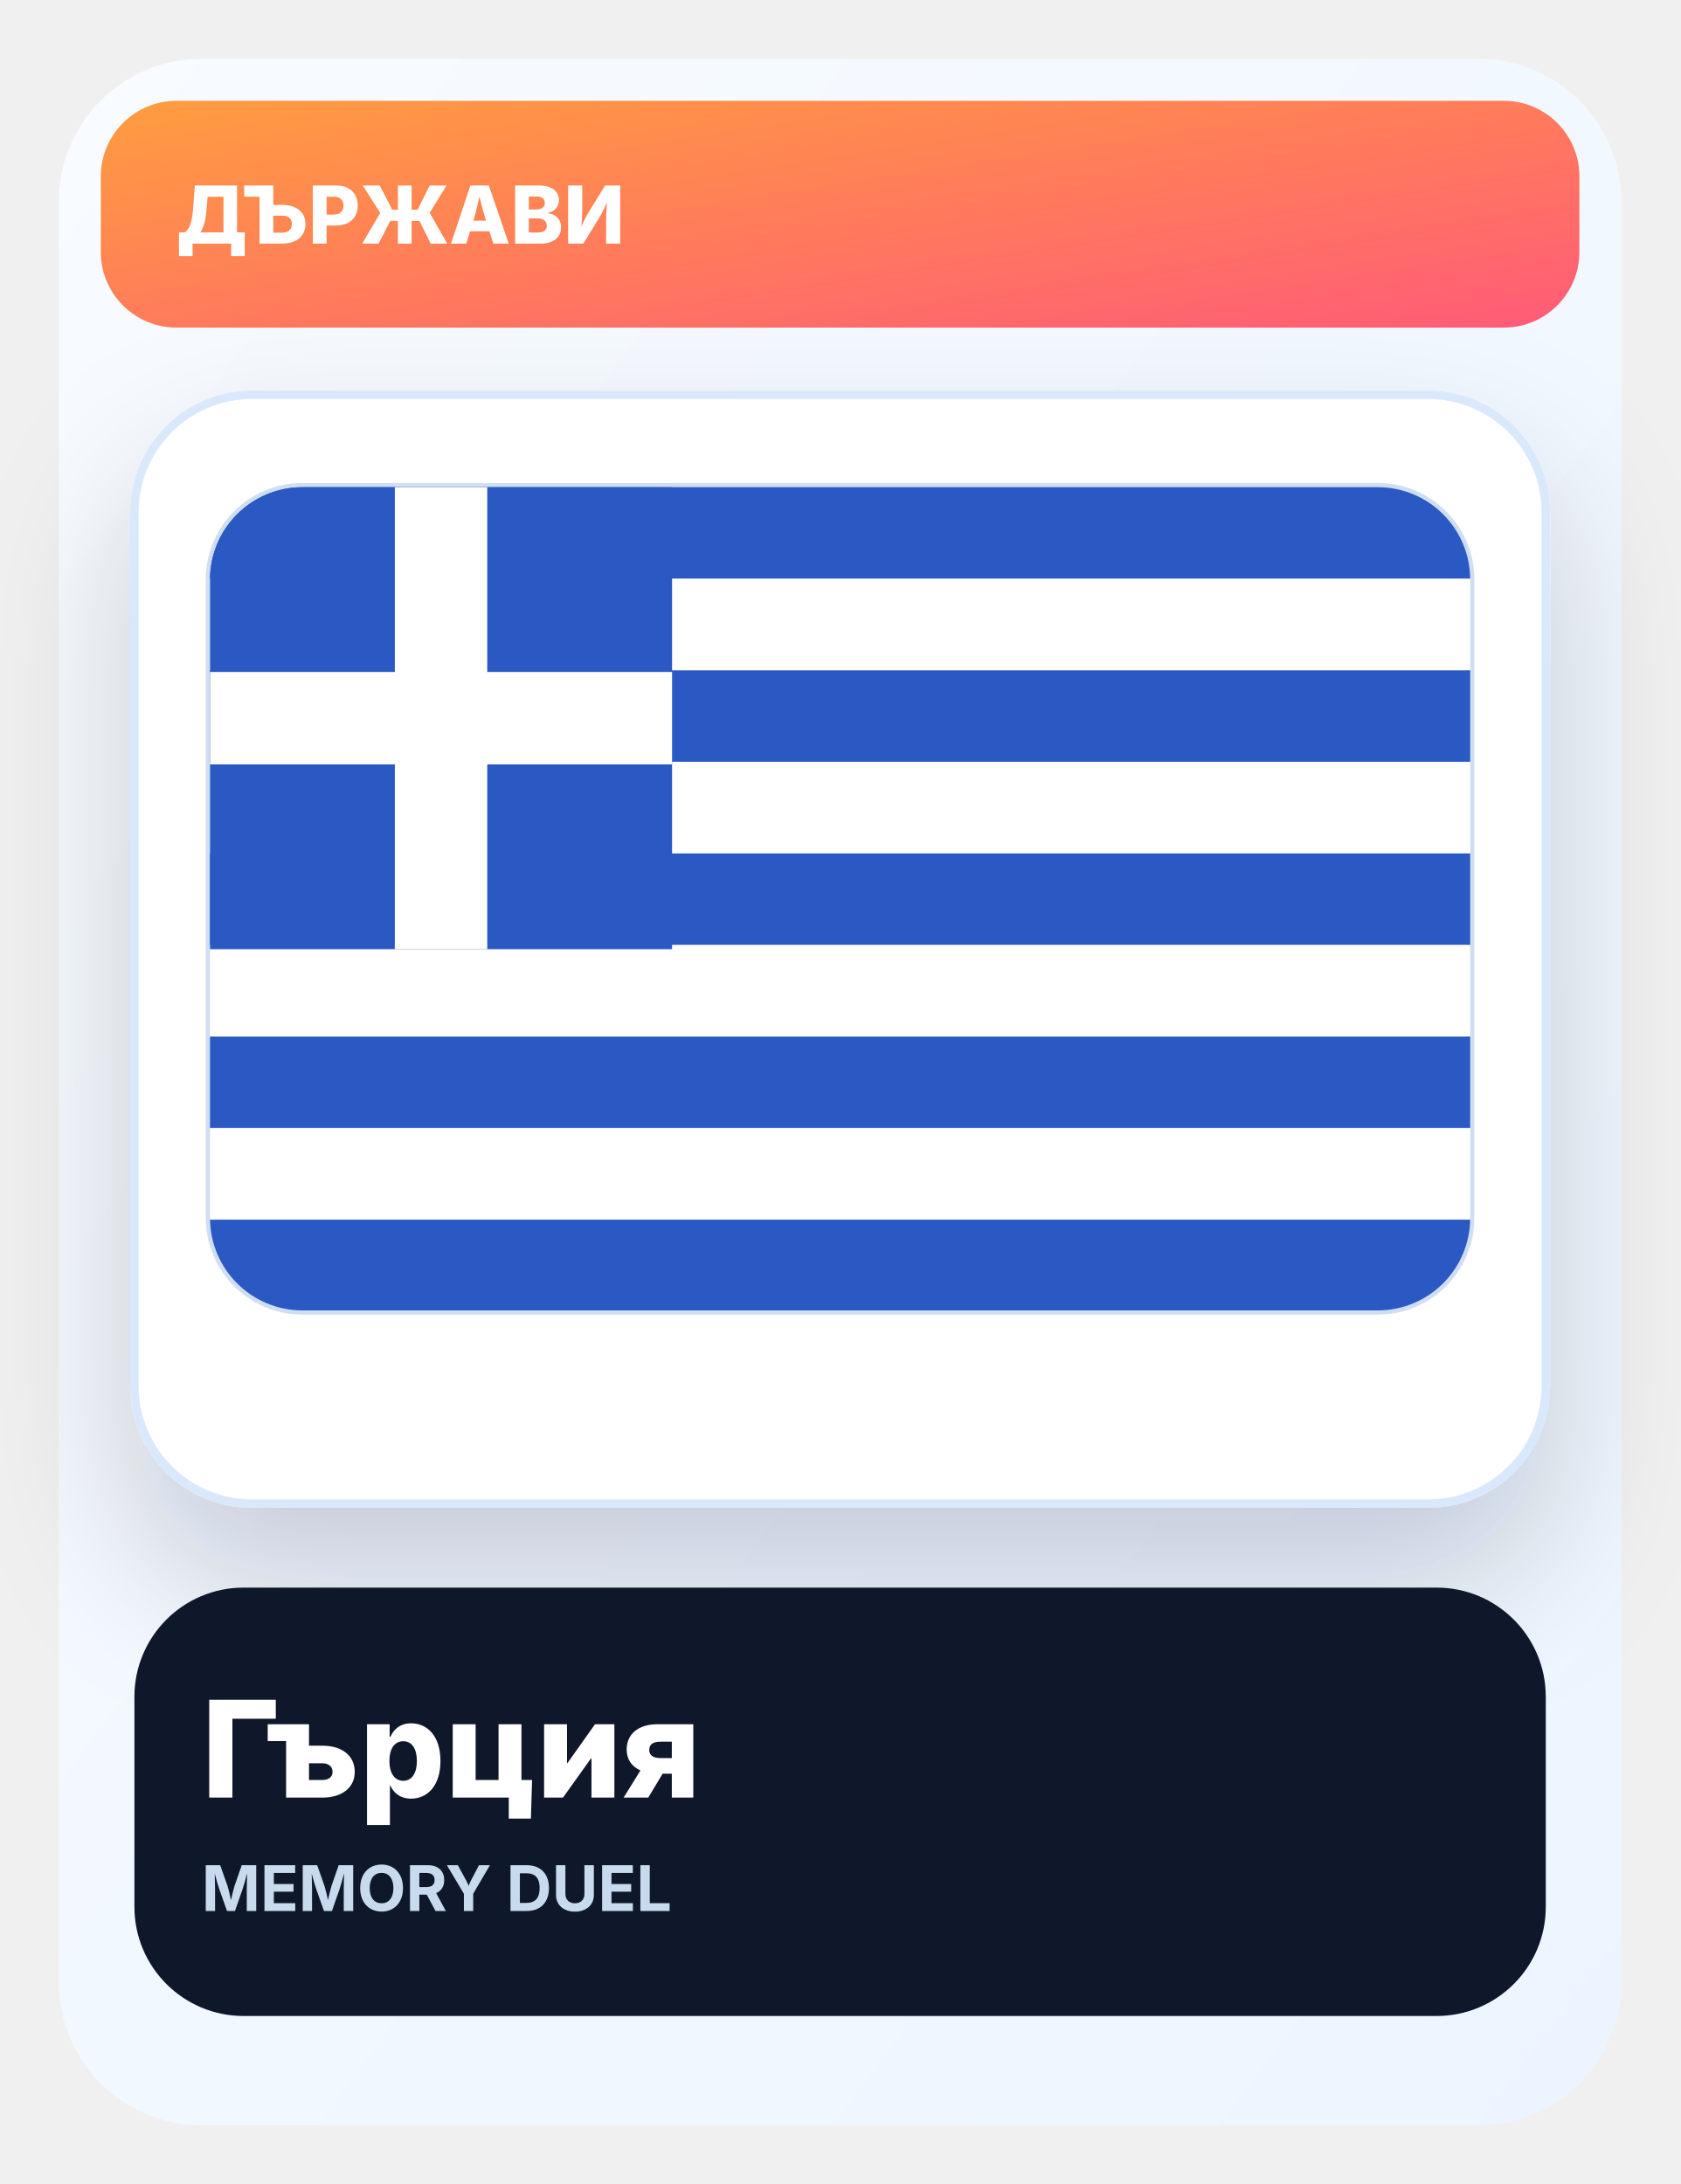
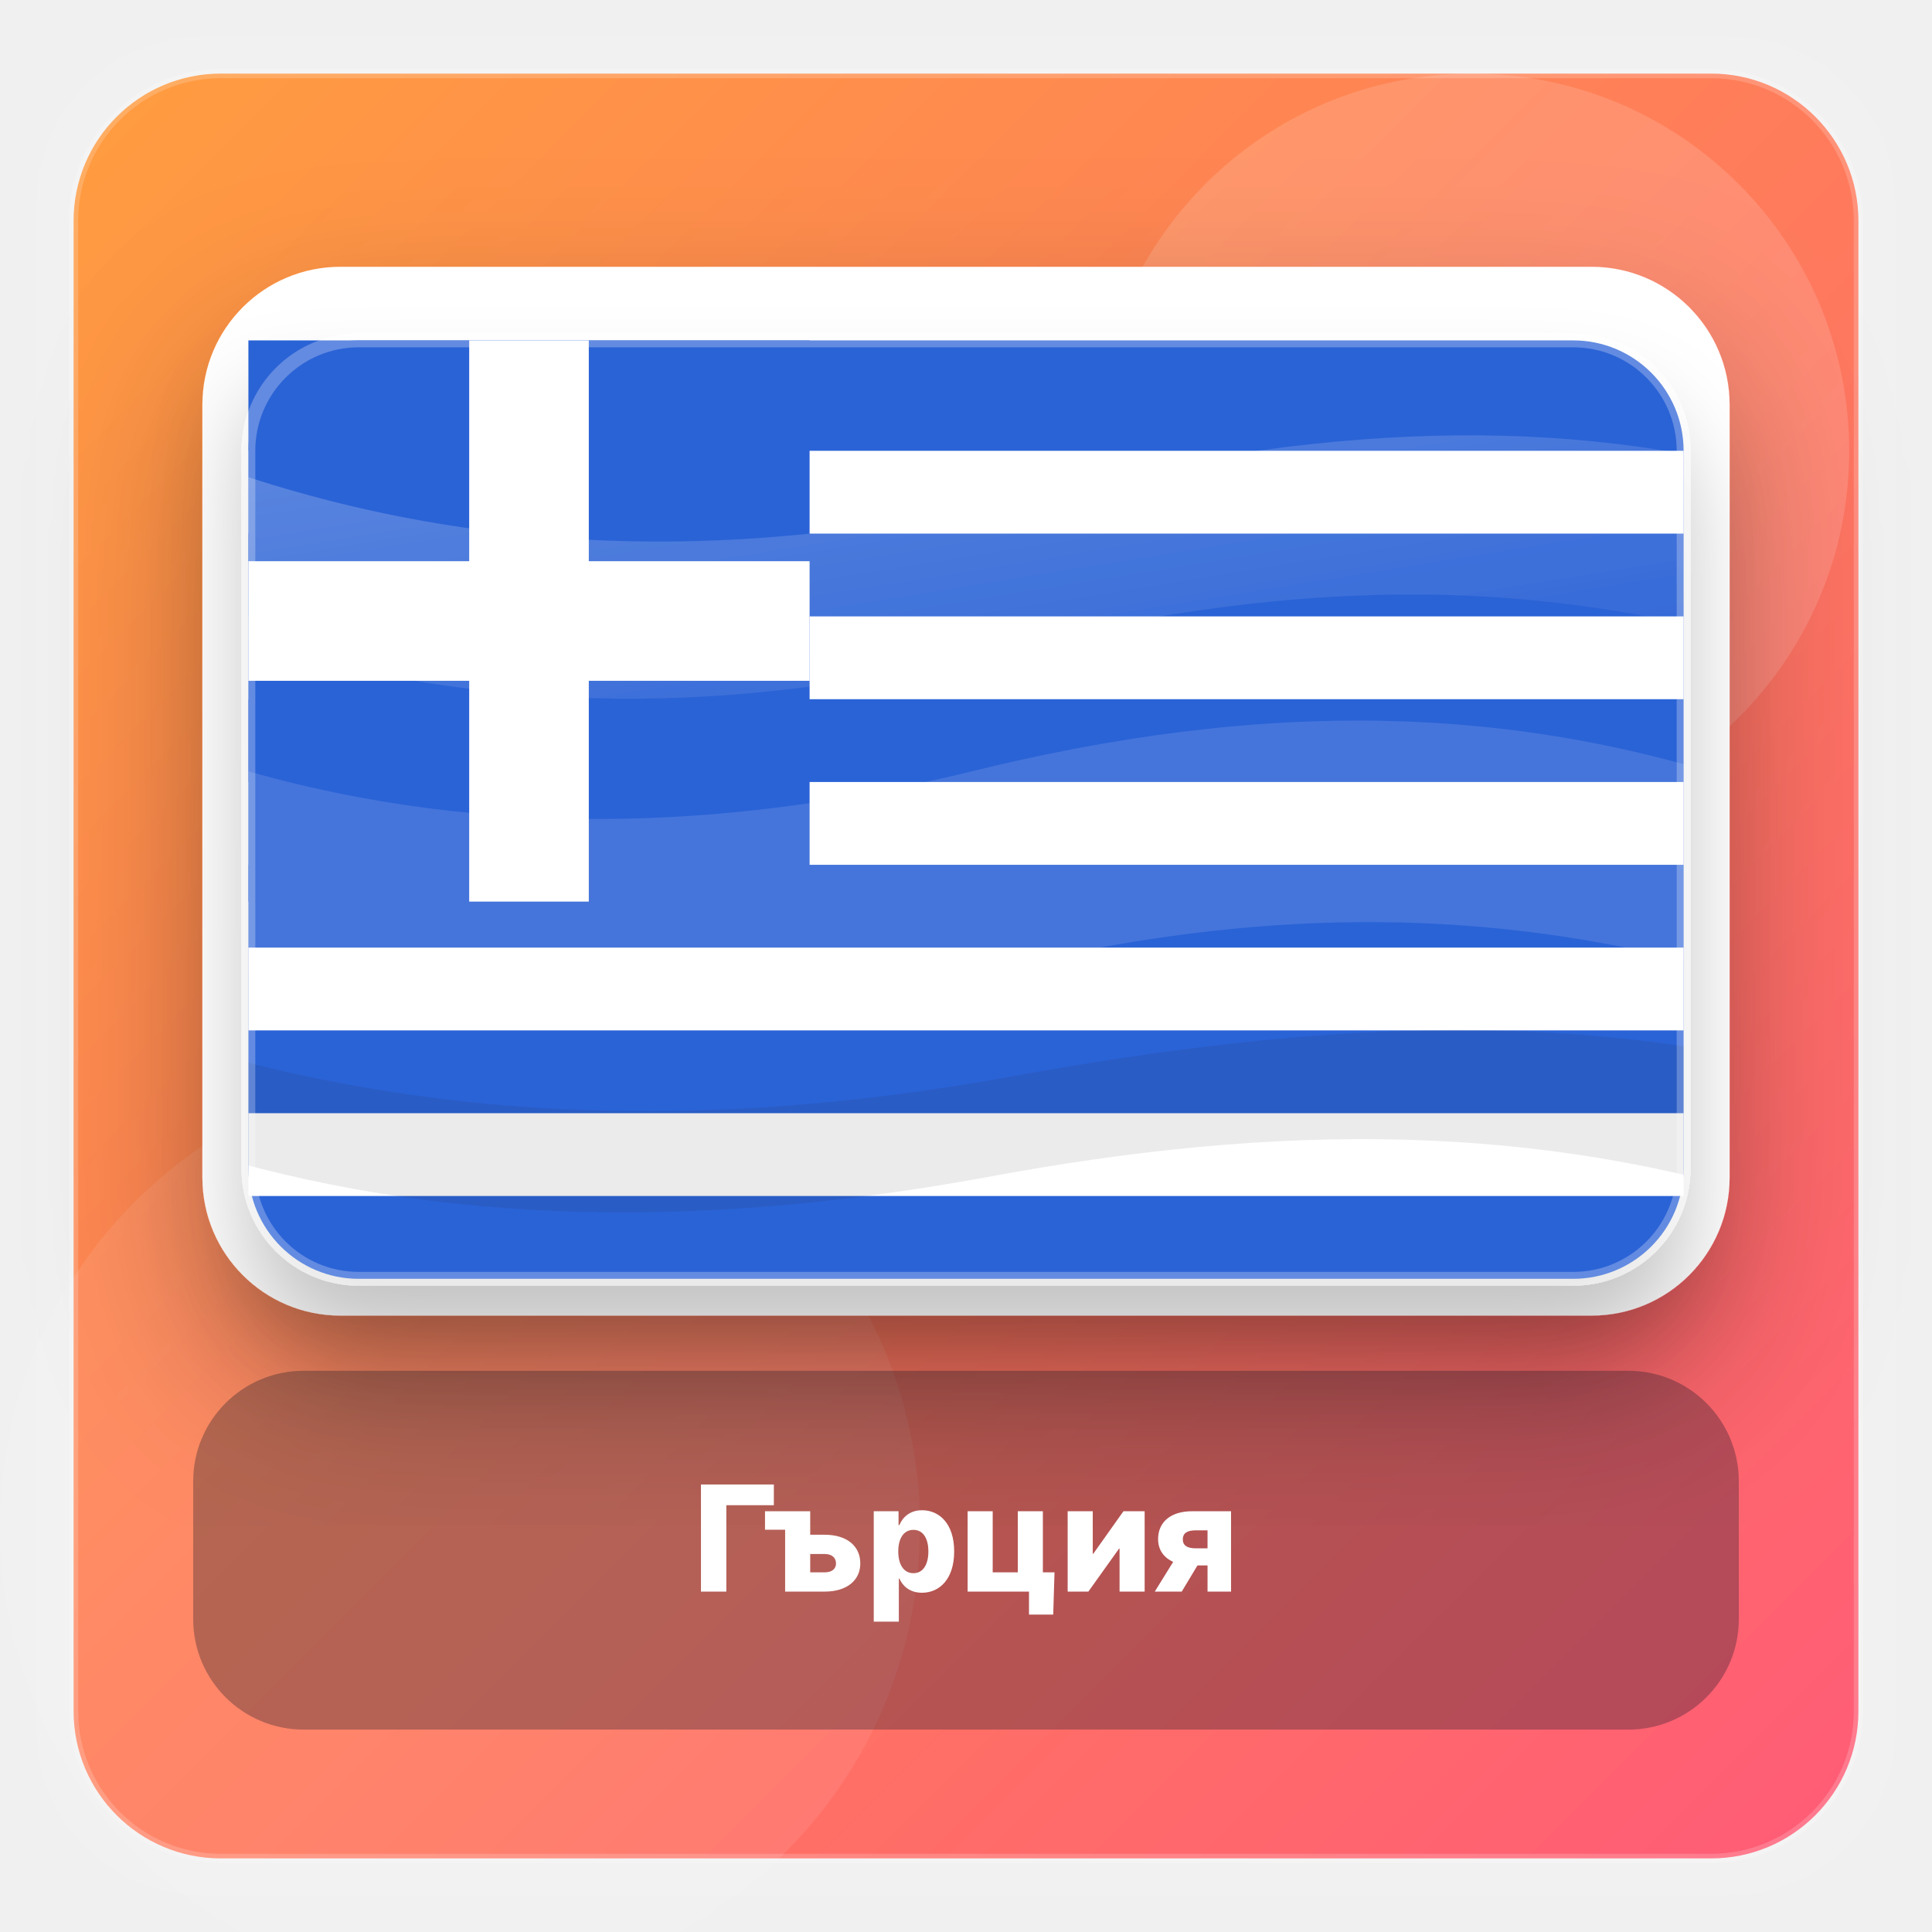
- <svg xmlns="http://www.w3.org/2000/svg" viewBox="0 0 400 520">
+ <svg xmlns="http://www.w3.org/2000/svg" viewBox="0 0 420 420" role="img" aria-label="Гърция">
  <defs>
-     <linearGradient id="bg" x1="0" y1="0" x2="1" y2="1">
-       <stop offset="0%" stop-color="#f8fbff" />
-       <stop offset="100%" stop-color="#ecf5ff" />
-     </linearGradient>
-     <linearGradient id="accent" x1="0" y1="0" x2="1" y2="1">
+     <linearGradient id="asset-countries-greece-countries-greece-bg" x1="0" y1="0" x2="1" y2="1">
      <stop offset="0%" stop-color="#ff9d3f" />
      <stop offset="100%" stop-color="#ff5b77" />
    </linearGradient>
-     <filter id="shadow" x="-30%" y="-30%" width="160%" height="160%">
-       <feDropShadow dx="0" dy="18" stdDeviation="18" flood-color="#09111f" flood-opacity="0.18" />
+     <linearGradient id="asset-countries-greece-countries-greece-stage" x1="0" y1="0" x2="0" y2="1">
+       <stop offset="0%" stop-color="rgba(255,255,255,0.16)" />
+       <stop offset="100%" stop-color="rgba(7,13,26,0.20)" />
+     </linearGradient>
+     <radialGradient id="asset-countries-greece-countries-greece-art-glow" cx="50%" cy="38%" r="58%">
+       <stop offset="0%" stop-color="rgba(255,255,255,0.24)" />
+       <stop offset="100%" stop-color="rgba(255,255,255,0)" />
+     </radialGradient>
+     <filter id="asset-countries-greece-countries-greece-shadow" x="-20%" y="-20%" width="140%" height="140%">
+       <feDropShadow dx="0" dy="16" stdDeviation="18" flood-color="rgba(0,0,0,0.28)" />
    </filter>
  </defs>
-   <rect x="14" y="14" width="372" height="492" rx="34" fill="url(#bg)" />
-   <rect x="24" y="24" width="352" height="54" rx="18" fill="url(#accent)" />
-   <text x="42" y="58" font-family="Inter,Segoe UI,Arial,sans-serif" font-size="19" font-weight="800" fill="white">ДЪРЖАВИ</text>
-   <rect x="32" y="94" width="336" height="264" rx="28" fill="white" stroke="#d9e8fb" stroke-width="2" filter="url(#shadow)" />
-   <g transform="translate(50 116)">
-     <rect width="300" height="196" rx="22" fill="#f8fbff" stroke="#cfdef0" stroke-width="2" />
-     <g clip-path="url(#clipflag)">
-       <rect y="0.0" width="300" height="21.8" fill="#2b59c3" />
-       <rect y="21.8" width="300" height="21.8" fill="#ffffff" />
-       <rect y="43.6" width="300" height="21.8" fill="#2b59c3" />
-       <rect y="65.4" width="300" height="21.8" fill="#ffffff" />
-       <rect y="87.2" width="300" height="21.8" fill="#2b59c3" />
-       <rect y="109.0" width="300" height="21.8" fill="#ffffff" />
-       <rect y="130.8" width="300" height="21.8" fill="#2b59c3" />
-       <rect y="152.6" width="300" height="21.8" fill="#ffffff" />
-       <rect y="174.4" width="300" height="21.8" fill="#2b59c3" />
-       <rect width="110" height="110" fill="#2b59c3" />
-       <rect x="44" width="22" height="110" fill="#ffffff" />
-       <rect y="44" width="110" height="22" fill="#ffffff" />
+   <rect x="8" y="8" width="404" height="404" rx="36" fill="rgba(255,255,255,0.10)" />
+   <rect x="16" y="16" width="388" height="388" rx="32" fill="url(#asset-countries-greece-countries-greece-bg)" />
+   <circle cx="320" cy="98" r="82" fill="rgba(255,255,255,0.14)" />
+   <circle cx="100" cy="332" r="100" fill="rgba(255,255,255,0.08)" />
+   <rect x="44" y="58" width="332" height="228" rx="30" fill="#ffffff" filter="url(#asset-countries-greece-countries-greece-shadow)" />
+   <g>
+     <defs>
+       <filter id="asset-countries-greece-flag-drop" x="-25%" y="-25%" width="150%" height="150%">
+         <feDropShadow dx="0" dy="14" stdDeviation="10" flood-color="#07111d" flood-opacity="0.24" />
+       </filter>
+       <clipPath id="asset-countries-greece-flag-clip">
+         <rect x="54" y="74" width="312" height="204" rx="24" />
+       </clipPath>
+       <linearGradient id="asset-countries-greece-flag-sheen" x1="0" y1="0" x2="1" y2="1">
+         <stop offset="0%" stop-color="rgba(255,255,255,0.28)" />
+         <stop offset="100%" stop-color="rgba(255,255,255,0)" />
+       </linearGradient>
+     </defs>
+     <g filter="url(#asset-countries-greece-flag-drop)">
+       <rect x="54" y="74" width="312" height="204" rx="24" fill="#2c63d6" />
+       <rect x="54" y="98" width="312" height="18" fill="#ffffff" />
+       <rect x="54" y="134" width="312" height="18" fill="#ffffff" />
+       <rect x="54" y="170" width="312" height="18" fill="#ffffff" />
+       <rect x="54" y="206" width="312" height="18" fill="#ffffff" />
+       <rect x="54" y="242" width="312" height="18" fill="#ffffff" />
+       <rect x="54" y="74" width="122" height="122" fill="#2c63d6" />
+       <rect x="102" y="74" width="26" height="122" fill="#ffffff" />
+       <rect x="54" y="122" width="122" height="26" fill="#ffffff" />
+       <g clip-path="url(#asset-countries-greece-flag-clip)">
+         <path d="M38 98c56 22 118 26 184 10s116-18 168-4v38c-58-18-112-16-176 0s-122 12-176-8z" fill="url(#asset-countries-greece-flag-sheen)" opacity="0.85" />
+         <path d="M42 164c54 18 110 18 168 4 64-16 122-16 180 6v42c-58-20-116-20-178-4-62 14-120 12-170-4z" fill="rgba(255,255,255,0.12)" />
+         <path d="M36 226c58 18 118 20 184 8s118-14 170-2v30c-56-18-112-18-176-6-66 12-124 10-178-8z" fill="rgba(0,0,0,0.08)" />
+       </g>
+       <rect x="54" y="74" width="312" height="204" rx="24" fill="none" stroke="rgba(255,255,255,0.26)" stroke-width="3" />
    </g>
-     <defs>
-       <clipPath id="clipflag">
-         <rect width="300" height="196" rx="22" />
-       </clipPath>
-     </defs>
  </g>
-   <rect x="32" y="378" width="336" height="102" rx="26" fill="#0f172a" />
-   <text x="48" y="428" font-family="Inter,Segoe UI,Arial,sans-serif" font-size="32" font-weight="800" fill="white">Гърция</text>
-   <text x="48" y="455" font-family="Inter,Segoe UI,Arial,sans-serif" font-size="15" font-weight="700" fill="#c8daee">MEMORY DUEL</text>
+   <rect x="42" y="298" width="336" height="78" rx="24" fill="rgba(9,18,34,0.30)" />
+   <text x="210" y="346" text-anchor="middle" font-size="32" font-weight="800" fill="#ffffff" font-family="Inter, Arial, sans-serif">Гърция</text>
+   <rect x="16" y="16" width="388" height="388" rx="32" fill="none" stroke="rgba(255,255,255,0.18)" stroke-width="2" />
</svg>
